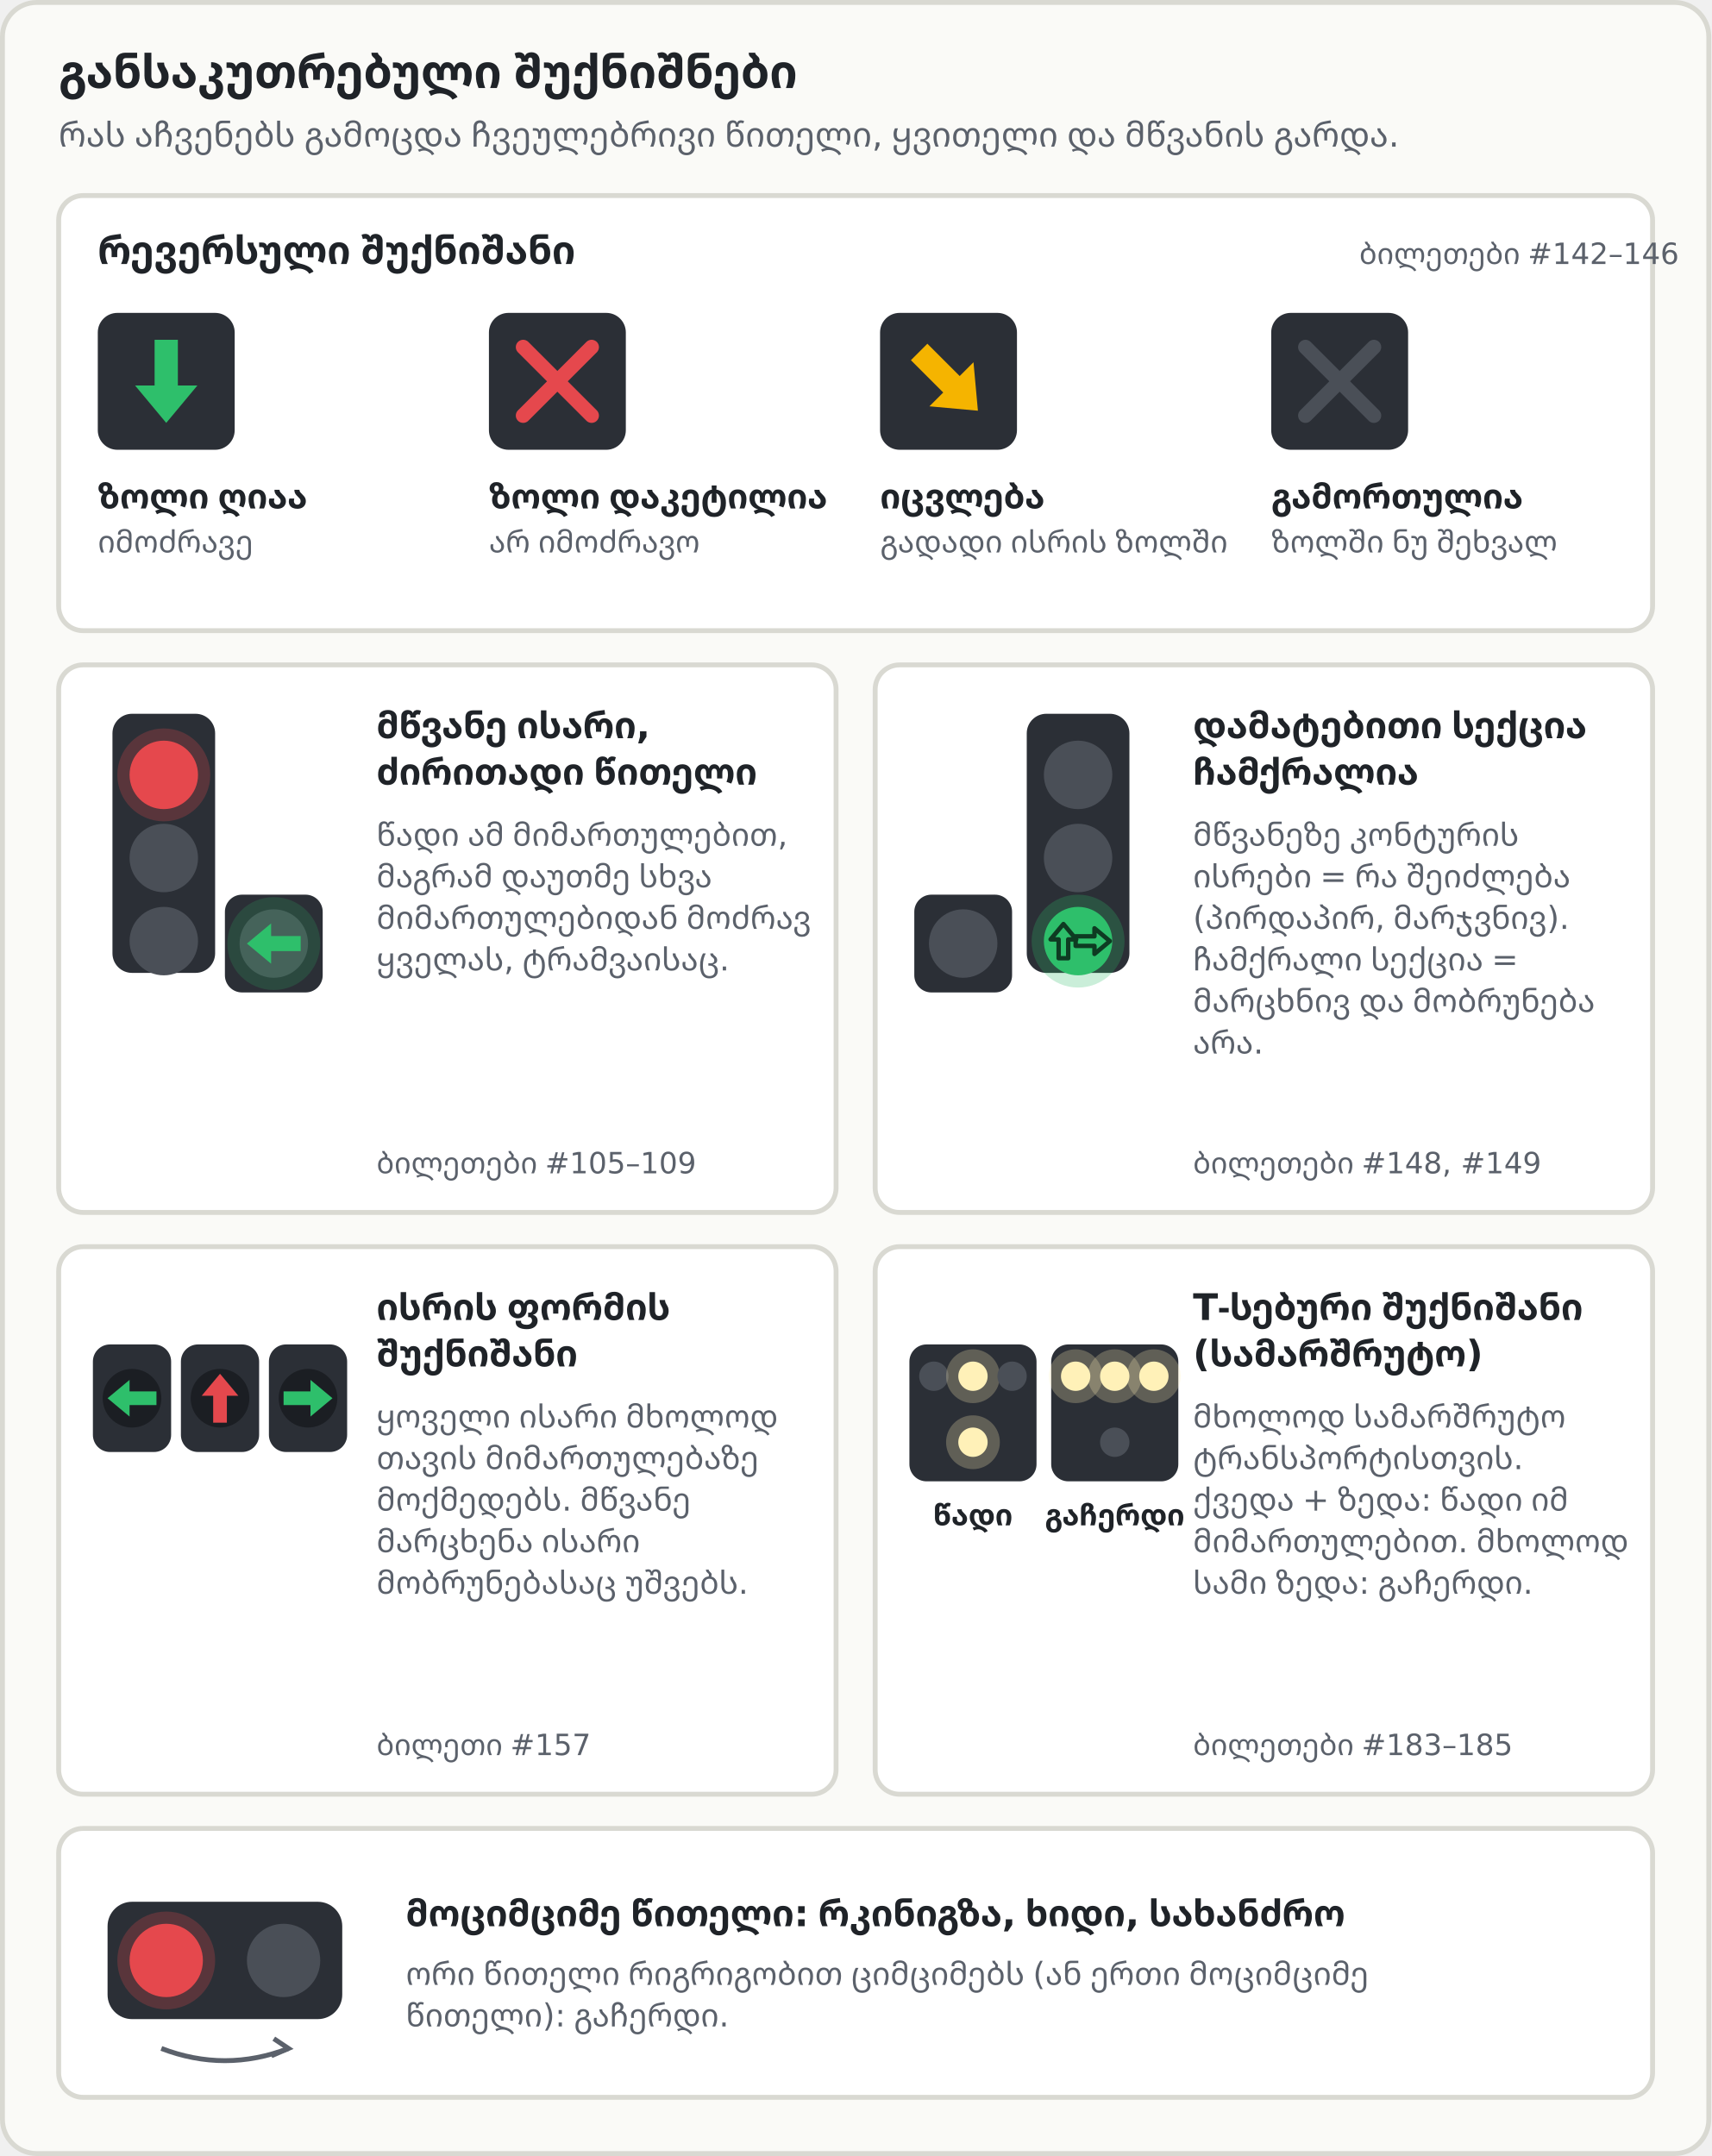
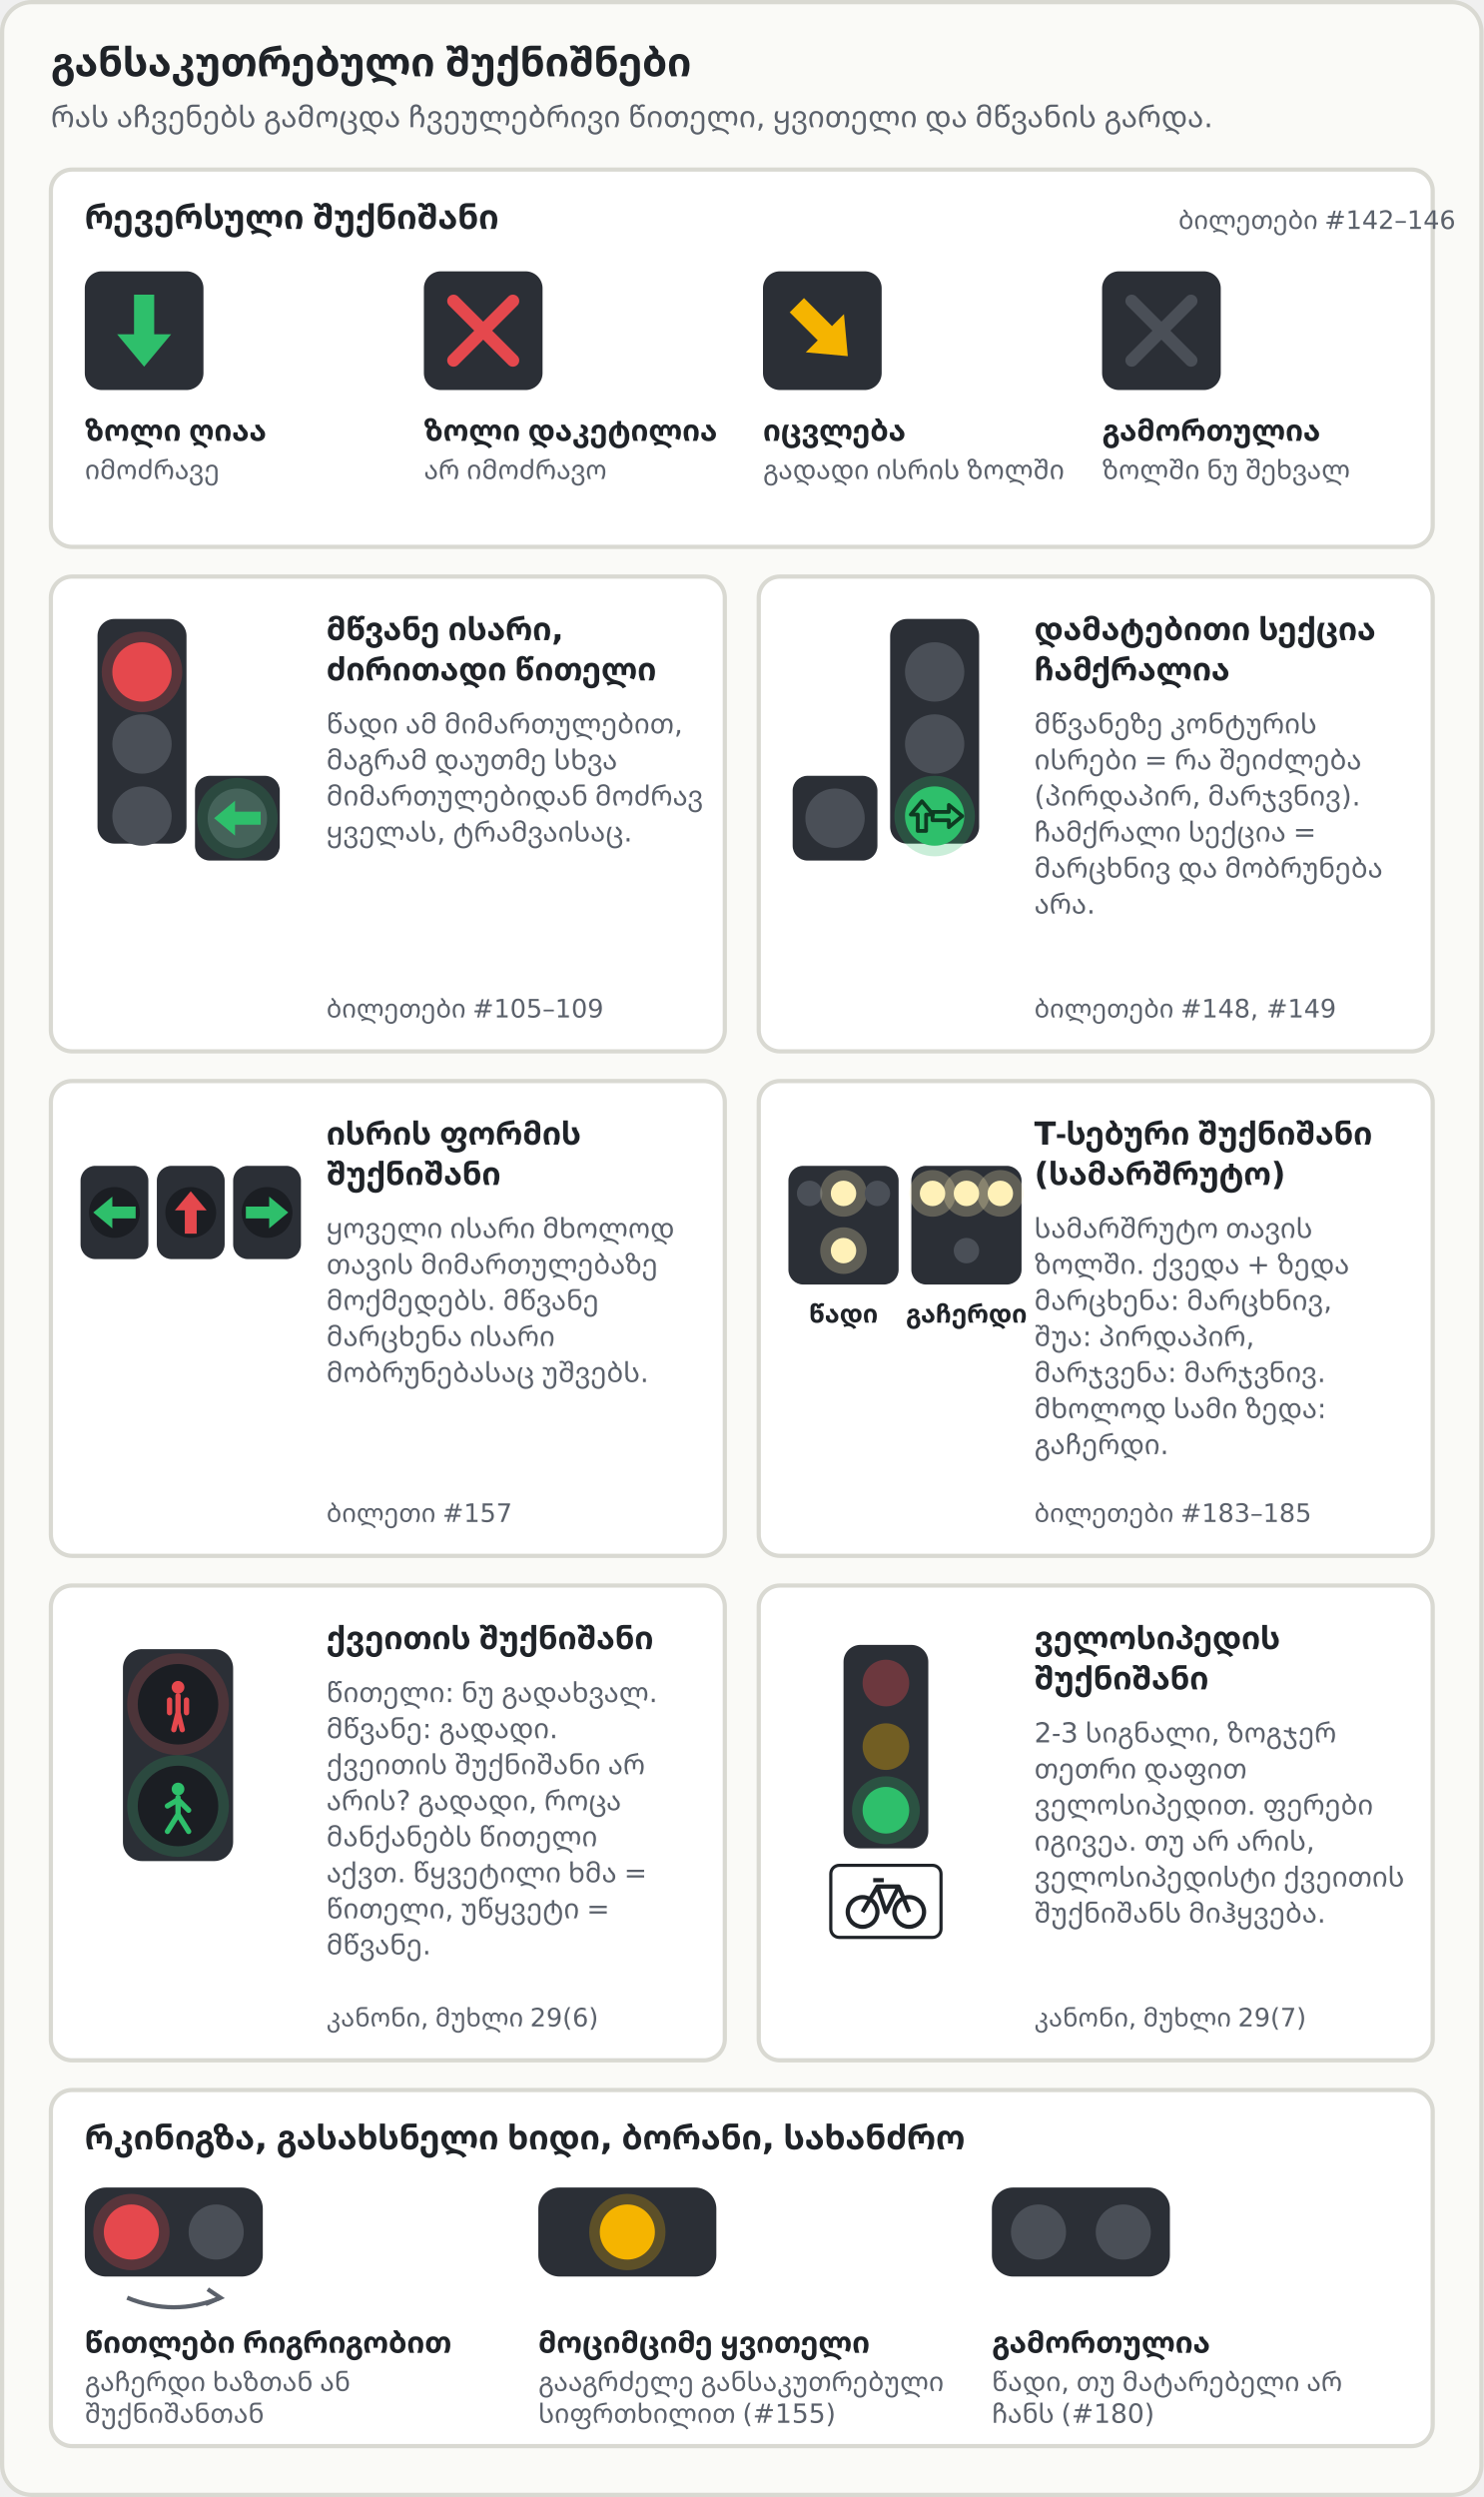
- <svg xmlns="http://www.w3.org/2000/svg" width="700" height="882" viewBox="0 0 700 882" font-family="Segoe UI, Sylfaen, Noto Sans Georgian, DejaVu Sans, sans-serif">
-   <rect x="1" y="1" width="698" height="880" rx="14" fill="#FAFAF7" stroke="#D9D9D2" stroke-width="2" />
+ <svg xmlns="http://www.w3.org/2000/svg" width="700" height="1178" viewBox="0 0 700 1178" font-family="Segoe UI, Sylfaen, Noto Sans Georgian, DejaVu Sans, sans-serif">
+   <rect x="1" y="1" width="698" height="1176" rx="14" fill="#FAFAF7" stroke="#D9D9D2" stroke-width="2" />
  <text x="24" y="36" font-size="19" font-weight="bold" text-anchor="start" fill="#1F2328">განსაკუთრებული შუქნიშნები</text>
  <text x="24" y="60" font-size="14" font-weight="normal" text-anchor="start" fill="#5B616B">რას აჩვენებს გამოცდა ჩვეულებრივი წითელი, ყვითელი და მწვანის გარდა.</text>
  <rect x="24" y="80" width="652" height="178" rx="10" fill="#fff" stroke="#D9D9D2" stroke-width="2" />
  <text x="40" y="108" font-size="16" font-weight="bold" text-anchor="start" fill="#1F2328">რევერსული შუქნიშანი</text>
  <rect x="40" y="128" width="56" height="56" rx="8" fill="#2B2F36" />
  <polygon points="0,-17 12.75,-1.7 4.76,-1.7 4.76,17 -4.76,17 -4.76,-1.7 -12.75,-1.7" fill="#2EBF6B" stroke-linejoin="round" transform="translate(68.0,156.0) rotate(180)" />
  <text x="40" y="208" font-size="14" font-weight="bold" text-anchor="start" fill="#1F2328">ზოლი ღიაა</text>
  <text x="40" y="226" font-size="12.5" font-weight="normal" text-anchor="start" fill="#5B616B">იმოძრავე</text>
  <rect x="200" y="128" width="56" height="56" rx="8" fill="#2B2F36" />
  <line x1="214.0" y1="170.0" x2="242.0" y2="142.0" stroke="#E5484D" stroke-width="6" stroke-linecap="round" />
  <line x1="214.0" y1="142.0" x2="242.0" y2="170.0" stroke="#E5484D" stroke-width="6" stroke-linecap="round" />
  <text x="200" y="208" font-size="14" font-weight="bold" text-anchor="start" fill="#1F2328">ზოლი დაკეტილია</text>
  <text x="200" y="226" font-size="12.5" font-weight="normal" text-anchor="start" fill="#5B616B">არ იმოძრავო</text>
  <rect x="360" y="128" width="56" height="56" rx="8" fill="#2B2F36" />
  <polygon points="0,-17 12.75,-1.7 4.76,-1.7 4.76,17 -4.76,17 -4.76,-1.7 -12.75,-1.7" fill="#F5B400" stroke-linejoin="round" transform="translate(388.0,156.0) rotate(135)" />
  <text x="360" y="208" font-size="14" font-weight="bold" text-anchor="start" fill="#1F2328">იცვლება</text>
  <text x="360" y="226" font-size="12.5" font-weight="normal" text-anchor="start" fill="#5B616B">გადადი ისრის ზოლში</text>
  <rect x="520" y="128" width="56" height="56" rx="8" fill="#2B2F36" />
  <line x1="534.0" y1="170.0" x2="562.0" y2="142.0" stroke="#4A4F57" stroke-width="6" stroke-linecap="round" />
  <line x1="534.0" y1="142.0" x2="562.0" y2="170.0" stroke="#4A4F57" stroke-width="6" stroke-linecap="round" />
  <text x="520" y="208" font-size="14" font-weight="bold" text-anchor="start" fill="#1F2328">გამორთულია</text>
  <text x="520" y="226" font-size="12.5" font-weight="normal" text-anchor="start" fill="#5B616B">ზოლში ნუ შეხვალ</text>
  <text x="556" y="108" font-size="12" font-weight="normal" text-anchor="start" fill="#5B616B">ბილეთები #142–146</text>
  <rect x="24" y="272" width="318" height="224" rx="10" fill="#fff" stroke="#D9D9D2" stroke-width="2" />
  <rect x="46" y="292" width="42" height="106" rx="8" fill="#2B2F36" />
  <circle cx="67.0" cy="317" r="19" fill="#E5484D" fill-opacity="0.25" />
  <circle cx="67.0" cy="317" r="14" fill="#E5484D" />
  <circle cx="67.0" cy="351" r="14" fill="#4A4F57" />
  <circle cx="67.0" cy="385" r="14" fill="#4A4F57" />
  <rect x="92" y="366" width="40" height="40" rx="7" fill="#2B2F36" />
  <circle cx="112.0" cy="386.0" r="14" fill="#4A4F57" />
  <circle cx="112.0" cy="386.0" r="19" fill="#2EBF6B" fill-opacity="0.18" />
  <polygon points="0,-11 8.25,-1.1 3.08,-1.1 3.08,11 -3.08,11 -3.08,-1.1 -8.25,-1.1" fill="#2EBF6B" stroke-linejoin="round" transform="translate(112.0,386.0) rotate(270)" />
  <text x="154" y="302" font-size="15" font-weight="bold" text-anchor="start" fill="#1F2328">მწვანე ისარი,</text>
  <text x="154" y="321" font-size="15" font-weight="bold" text-anchor="start" fill="#1F2328">ძირითადი წითელი</text>
  <text x="154" y="346" font-size="13" font-weight="normal" text-anchor="start" fill="#5B616B">წადი ამ მიმართულებით,</text>
  <text x="154" y="363" font-size="13" font-weight="normal" text-anchor="start" fill="#5B616B">მაგრამ დაუთმე სხვა</text>
  <text x="154" y="380" font-size="13" font-weight="normal" text-anchor="start" fill="#5B616B">მიმართულებიდან მოძრავ</text>
  <text x="154" y="397" font-size="13" font-weight="normal" text-anchor="start" fill="#5B616B">ყველას, ტრამვაისაც.</text>
  <text x="154" y="480" font-size="12" font-weight="normal" text-anchor="start" fill="#5B616B">ბილეთები #105–109</text>
  <rect x="358" y="272" width="318" height="224" rx="10" fill="#fff" stroke="#D9D9D2" stroke-width="2" />
  <rect x="374" y="366" width="40" height="40" rx="7" fill="#2B2F36" />
  <circle cx="394.0" cy="386.0" r="14" fill="#4A4F57" />
  <rect x="420" y="292" width="42" height="106" rx="8" fill="#2B2F36" />
  <circle cx="441.0" cy="317" r="14" fill="#4A4F57" />
  <circle cx="441.0" cy="351" r="14" fill="#4A4F57" />
  <circle cx="441.0" cy="385" r="19" fill="#2EBF6B" fill-opacity="0.25" />
  <circle cx="441.0" cy="385" r="14" fill="#2EBF6B" />
  <polygon points="0,-7 5.25,-0.7 1.96,-0.7 1.96,7 -1.96,7 -1.96,-0.7 -5.25,-0.7" fill="none" stroke="#0E3B22" stroke-width="1.8" stroke-linejoin="round" transform="translate(435.0,385) rotate(0)" />
  <polygon points="0,-7 5.25,-0.7 1.96,-0.7 1.96,7 -1.96,7 -1.96,-0.7 -5.25,-0.7" fill="none" stroke="#0E3B22" stroke-width="1.8" stroke-linejoin="round" transform="translate(447.0,385) rotate(90)" />
  <text x="488" y="302" font-size="15" font-weight="bold" text-anchor="start" fill="#1F2328">დამატებითი სექცია</text>
  <text x="488" y="321" font-size="15" font-weight="bold" text-anchor="start" fill="#1F2328">ჩამქრალია</text>
  <text x="488" y="346" font-size="13" font-weight="normal" text-anchor="start" fill="#5B616B">მწვანეზე კონტურის</text>
  <text x="488" y="363" font-size="13" font-weight="normal" text-anchor="start" fill="#5B616B">ისრები = რა შეიძლება</text>
  <text x="488" y="380" font-size="13" font-weight="normal" text-anchor="start" fill="#5B616B">(პირდაპირ, მარჯვნივ).</text>
  <text x="488" y="397" font-size="13" font-weight="normal" text-anchor="start" fill="#5B616B">ჩამქრალი სექცია =</text>
  <text x="488" y="414" font-size="13" font-weight="normal" text-anchor="start" fill="#5B616B">მარცხნივ და მობრუნება</text>
  <text x="488" y="431" font-size="13" font-weight="normal" text-anchor="start" fill="#5B616B">არა.</text>
  <text x="488" y="480" font-size="12" font-weight="normal" text-anchor="start" fill="#5B616B">ბილეთები #148, #149</text>
  <rect x="24" y="510" width="318" height="224" rx="10" fill="#fff" stroke="#D9D9D2" stroke-width="2" />
  <rect x="38" y="550" width="32" height="44" rx="7" fill="#2B2F36" />
  <circle cx="54" cy="572" r="12" fill="#1B1E23" />
  <polygon points="0,-10 7.5,-1.0 2.8,-1.0 2.8,10 -2.8,10 -2.8,-1.0 -7.5,-1.0" fill="#2EBF6B" stroke-linejoin="round" transform="translate(54,572) rotate(270)" />
  <rect x="74" y="550" width="32" height="44" rx="7" fill="#2B2F36" />
  <circle cx="90" cy="572" r="12" fill="#1B1E23" />
  <polygon points="0,-10 7.5,-1.0 2.8,-1.0 2.8,10 -2.8,10 -2.8,-1.0 -7.5,-1.0" fill="#E5484D" stroke-linejoin="round" transform="translate(90,572) rotate(0)" />
  <rect x="110" y="550" width="32" height="44" rx="7" fill="#2B2F36" />
  <circle cx="126" cy="572" r="12" fill="#1B1E23" />
  <polygon points="0,-10 7.5,-1.0 2.8,-1.0 2.8,10 -2.8,10 -2.8,-1.0 -7.5,-1.0" fill="#2EBF6B" stroke-linejoin="round" transform="translate(126,572) rotate(90)" />
  <text x="154" y="540" font-size="15" font-weight="bold" text-anchor="start" fill="#1F2328">ისრის ფორმის</text>
  <text x="154" y="559" font-size="15" font-weight="bold" text-anchor="start" fill="#1F2328">შუქნიშანი</text>
  <text x="154" y="584" font-size="13" font-weight="normal" text-anchor="start" fill="#5B616B">ყოველი ისარი მხოლოდ</text>
  <text x="154" y="601" font-size="13" font-weight="normal" text-anchor="start" fill="#5B616B">თავის მიმართულებაზე</text>
  <text x="154" y="618" font-size="13" font-weight="normal" text-anchor="start" fill="#5B616B">მოქმედებს. მწვანე</text>
  <text x="154" y="635" font-size="13" font-weight="normal" text-anchor="start" fill="#5B616B">მარცხენა ისარი</text>
  <text x="154" y="652" font-size="13" font-weight="normal" text-anchor="start" fill="#5B616B">მობრუნებასაც უშვებს.</text>
  <text x="154" y="718" font-size="12" font-weight="normal" text-anchor="start" fill="#5B616B">ბილეთი #157</text>
  <rect x="358" y="510" width="318" height="224" rx="10" fill="#fff" stroke="#D9D9D2" stroke-width="2" />
  <rect x="372" y="550" width="52" height="56" rx="7" fill="#2B2F36" />
  <circle cx="382" cy="563" r="6" fill="#4A4F57" />
  <circle cx="398" cy="563" r="11" fill="#FFF1B8" fill-opacity="0.25" />
  <circle cx="398" cy="563" r="6" fill="#FFF1B8" />
  <circle cx="414" cy="563" r="6" fill="#4A4F57" />
  <circle cx="398" cy="590" r="11" fill="#FFF1B8" fill-opacity="0.25" />
  <circle cx="398" cy="590" r="6" fill="#FFF1B8" />
  <text x="398" y="624" font-size="12" font-weight="bold" text-anchor="middle" fill="#1F2328">წადი</text>
  <rect x="430" y="550" width="52" height="56" rx="7" fill="#2B2F36" />
  <circle cx="440" cy="563" r="11" fill="#FFF1B8" fill-opacity="0.25" />
  <circle cx="440" cy="563" r="6" fill="#FFF1B8" />
  <circle cx="456" cy="563" r="11" fill="#FFF1B8" fill-opacity="0.25" />
  <circle cx="456" cy="563" r="6" fill="#FFF1B8" />
  <circle cx="472" cy="563" r="11" fill="#FFF1B8" fill-opacity="0.25" />
  <circle cx="472" cy="563" r="6" fill="#FFF1B8" />
  <circle cx="456" cy="590" r="6" fill="#4A4F57" />
  <text x="456" y="624" font-size="12" font-weight="bold" text-anchor="middle" fill="#1F2328">გაჩერდი</text>
  <text x="488" y="540" font-size="15" font-weight="bold" text-anchor="start" fill="#1F2328">T-სებური შუქნიშანი</text>
  <text x="488" y="559" font-size="15" font-weight="bold" text-anchor="start" fill="#1F2328">(სამარშრუტო)</text>
-   <text x="488" y="584" font-size="13" font-weight="normal" text-anchor="start" fill="#5B616B">მხოლოდ სამარშრუტო</text>
-   <text x="488" y="601" font-size="13" font-weight="normal" text-anchor="start" fill="#5B616B">ტრანსპორტისთვის.</text>
-   <text x="488" y="618" font-size="13" font-weight="normal" text-anchor="start" fill="#5B616B">ქვედა + ზედა: წადი იმ</text>
-   <text x="488" y="635" font-size="13" font-weight="normal" text-anchor="start" fill="#5B616B">მიმართულებით. მხოლოდ</text>
-   <text x="488" y="652" font-size="13" font-weight="normal" text-anchor="start" fill="#5B616B">სამი ზედა: გაჩერდი.</text>
+   <text x="488" y="584" font-size="13" font-weight="normal" text-anchor="start" fill="#5B616B">სამარშრუტო თავის</text>
+   <text x="488" y="601" font-size="13" font-weight="normal" text-anchor="start" fill="#5B616B">ზოლში. ქვედა + ზედა</text>
+   <text x="488" y="618" font-size="13" font-weight="normal" text-anchor="start" fill="#5B616B">მარცხენა: მარცხნივ,</text>
+   <text x="488" y="635" font-size="13" font-weight="normal" text-anchor="start" fill="#5B616B">შუა: პირდაპირ,</text>
+   <text x="488" y="652" font-size="13" font-weight="normal" text-anchor="start" fill="#5B616B">მარჯვენა: მარჯვნივ.</text>
+   <text x="488" y="669" font-size="13" font-weight="normal" text-anchor="start" fill="#5B616B">მხოლოდ სამი ზედა:</text>
+   <text x="488" y="686" font-size="13" font-weight="normal" text-anchor="start" fill="#5B616B">გაჩერდი.</text>
  <text x="488" y="718" font-size="12" font-weight="normal" text-anchor="start" fill="#5B616B">ბილეთები #183–185</text>
-   <rect x="24" y="748" width="652" height="110" rx="10" fill="#fff" stroke="#D9D9D2" stroke-width="2" />
-   <rect x="44" y="778" width="96" height="48" rx="10" fill="#2B2F36" />
-   <circle cx="68" cy="802" r="20" fill="#E5484D" fill-opacity="0.25" />
-   <circle cx="68" cy="802" r="15" fill="#E5484D" />
-   <circle cx="116" cy="802" r="15" fill="#4A4F57" />
-   <path d="M66,838 q26,10 52,0" fill="none" stroke="#5B616B" stroke-width="2" />
-   <path d="M112,834 l6,4 l-7,3" fill="none" stroke="#5B616B" stroke-width="2" />
-   <text x="166" y="788" font-size="15" font-weight="bold" text-anchor="start" fill="#1F2328">მოციმციმე წითელი: რკინიგზა, ხიდი, სახანძრო</text>
-   <text x="166" y="812" font-size="13" font-weight="normal" text-anchor="start" fill="#5B616B">ორი წითელი რიგრიგობით ციმციმებს (ან ერთი მოციმციმე</text>
-   <text x="166" y="829" font-size="13" font-weight="normal" text-anchor="start" fill="#5B616B">წითელი): გაჩერდი.</text>
+   <rect x="24" y="748" width="318" height="224" rx="10" fill="#fff" stroke="#D9D9D2" stroke-width="2" />
+   <rect x="58" y="778" width="52" height="100" rx="9" fill="#2B2F36" />
+   <circle cx="84" cy="804" r="24" fill="#E5484D" fill-opacity="0.18" />
+   <circle cx="84" cy="804" r="19" fill="#1B1E23" />
+   <circle cx="84" cy="796" r="3" fill="#E5484D" />
+   <path d="M84,800 L84,808 M84,808 L82,816 M84,808 L86,816 M80,802 L80,808 M88,802 L88,808" fill="none" stroke="#E5484D" stroke-width="2.5" stroke-linecap="round" stroke-linejoin="round" />
+   <circle cx="84" cy="852" r="24" fill="#2EBF6B" fill-opacity="0.18" />
+   <circle cx="84" cy="852" r="19" fill="#1B1E23" />
+   <circle cx="84" cy="844" r="3" fill="#2EBF6B" />
+   <path d="M84,848 L84,856 M84,856 L79,864 M84,856 L89,864 M79,852 L84,849 L89,854" fill="none" stroke="#2EBF6B" stroke-width="2.5" stroke-linecap="round" stroke-linejoin="round" />
+   <text x="154" y="778" font-size="15" font-weight="bold" text-anchor="start" fill="#1F2328">ქვეითის შუქნიშანი</text>
+   <text x="154" y="803" font-size="13" font-weight="normal" text-anchor="start" fill="#5B616B">წითელი: ნუ გადახვალ.</text>
+   <text x="154" y="820" font-size="13" font-weight="normal" text-anchor="start" fill="#5B616B">მწვანე: გადადი.</text>
+   <text x="154" y="837" font-size="13" font-weight="normal" text-anchor="start" fill="#5B616B">ქვეითის შუქნიშანი არ</text>
+   <text x="154" y="854" font-size="13" font-weight="normal" text-anchor="start" fill="#5B616B">არის? გადადი, როცა</text>
+   <text x="154" y="871" font-size="13" font-weight="normal" text-anchor="start" fill="#5B616B">მანქანებს წითელი</text>
+   <text x="154" y="888" font-size="13" font-weight="normal" text-anchor="start" fill="#5B616B">აქვთ. წყვეტილი ხმა =</text>
+   <text x="154" y="905" font-size="13" font-weight="normal" text-anchor="start" fill="#5B616B">წითელი, უწყვეტი =</text>
+   <text x="154" y="922" font-size="13" font-weight="normal" text-anchor="start" fill="#5B616B">მწვანე.</text>
+   <text x="154" y="956" font-size="12" font-weight="normal" text-anchor="start" fill="#5B616B">კანონი, მუხლი 29(6)</text>
+   <rect x="358" y="748" width="318" height="224" rx="10" fill="#fff" stroke="#D9D9D2" stroke-width="2" />
+   <rect x="398" y="776" width="40" height="96" rx="8" fill="#2B2F36" />
+   <circle cx="418" cy="794" r="11" fill="#E5484D" fill-opacity="0.35" />
+   <circle cx="418" cy="824" r="11" fill="#F5B400" fill-opacity="0.35" />
+   <circle cx="418" cy="854" r="16" fill="#2EBF6B" fill-opacity="0.25" />
+   <circle cx="418" cy="854" r="11" fill="#2EBF6B" />
+   <rect x="392" y="880" width="52" height="34" rx="4" fill="#fff" stroke="#1F2328" stroke-width="1.5" />
+   <circle cx="407" cy="902" r="7" fill="none" stroke="#1F2328" stroke-width="2" />
+   <circle cx="429" cy="902" r="7" fill="none" stroke="#1F2328" stroke-width="2" />
+   <path d="M407,902 L414,890 L424,890 L429,902 M414,890 L418,902 L424,890 M412,887 L417,887" fill="none" stroke="#1F2328" stroke-width="2" stroke-linejoin="round" />
+   <text x="488" y="778" font-size="15" font-weight="bold" text-anchor="start" fill="#1F2328">ველოსიპედის</text>
+   <text x="488" y="797" font-size="15" font-weight="bold" text-anchor="start" fill="#1F2328">შუქნიშანი</text>
+   <text x="488" y="822" font-size="13" font-weight="normal" text-anchor="start" fill="#5B616B">2-3 სიგნალი, ზოგჯერ</text>
+   <text x="488" y="839" font-size="13" font-weight="normal" text-anchor="start" fill="#5B616B">თეთრი დაფით</text>
+   <text x="488" y="856" font-size="13" font-weight="normal" text-anchor="start" fill="#5B616B">ველოსიპედით. ფერები</text>
+   <text x="488" y="873" font-size="13" font-weight="normal" text-anchor="start" fill="#5B616B">იგივეა. თუ არ არის,</text>
+   <text x="488" y="890" font-size="13" font-weight="normal" text-anchor="start" fill="#5B616B">ველოსიპედისტი ქვეითის</text>
+   <text x="488" y="907" font-size="13" font-weight="normal" text-anchor="start" fill="#5B616B">შუქნიშანს მიჰყვება.</text>
+   <text x="488" y="956" font-size="12" font-weight="normal" text-anchor="start" fill="#5B616B">კანონი, მუხლი 29(7)</text>
+   <rect x="24" y="986" width="652" height="168" rx="10" fill="#fff" stroke="#D9D9D2" stroke-width="2" />
+   <text x="40" y="1014" font-size="16" font-weight="bold" text-anchor="start" fill="#1F2328">რკინიგზა, გასახსნელი ხიდი, ბორანი, სახანძრო</text>
+   <rect x="40" y="1032" width="84" height="42" rx="10" fill="#2B2F36" />
+   <circle cx="62" cy="1053" r="18" fill="#E5484D" fill-opacity="0.25" />
+   <circle cx="62" cy="1053" r="13" fill="#E5484D" />
+   <circle cx="102" cy="1053" r="13" fill="#4A4F57" />
+   <path d="M60,1084 q22,9 44,0" fill="none" stroke="#5B616B" stroke-width="2" />
+   <path d="M98,1080 l6,4 l-7,3" fill="none" stroke="#5B616B" stroke-width="2" />
+   <text x="40" y="1110" font-size="14" font-weight="bold" text-anchor="start" fill="#1F2328">წითლები რიგრიგობით</text>
+   <text x="40" y="1128" font-size="12.5" font-weight="normal" text-anchor="start" fill="#5B616B">გაჩერდი ხაზთან ან</text>
+   <text x="40" y="1143" font-size="12.5" font-weight="normal" text-anchor="start" fill="#5B616B">შუქნიშანთან</text>
+   <rect x="254" y="1032" width="84" height="42" rx="10" fill="#2B2F36" />
+   <circle cx="296" cy="1053" r="18" fill="#F5B400" fill-opacity="0.25" />
+   <circle cx="296" cy="1053" r="13" fill="#F5B400" />
+   <text x="254" y="1110" font-size="14" font-weight="bold" text-anchor="start" fill="#1F2328">მოციმციმე ყვითელი</text>
+   <text x="254" y="1128" font-size="12.5" font-weight="normal" text-anchor="start" fill="#5B616B">გააგრძელე განსაკუთრებული</text>
+   <text x="254" y="1143" font-size="12.5" font-weight="normal" text-anchor="start" fill="#5B616B">სიფრთხილით (#155)</text>
+   <rect x="468" y="1032" width="84" height="42" rx="10" fill="#2B2F36" />
+   <circle cx="490" cy="1053" r="13" fill="#4A4F57" />
+   <circle cx="530" cy="1053" r="13" fill="#4A4F57" />
+   <text x="468" y="1110" font-size="14" font-weight="bold" text-anchor="start" fill="#1F2328">გამორთულია</text>
+   <text x="468" y="1128" font-size="12.5" font-weight="normal" text-anchor="start" fill="#5B616B">წადი, თუ მატარებელი არ</text>
+   <text x="468" y="1143" font-size="12.5" font-weight="normal" text-anchor="start" fill="#5B616B">ჩანს (#180)</text>
</svg>
